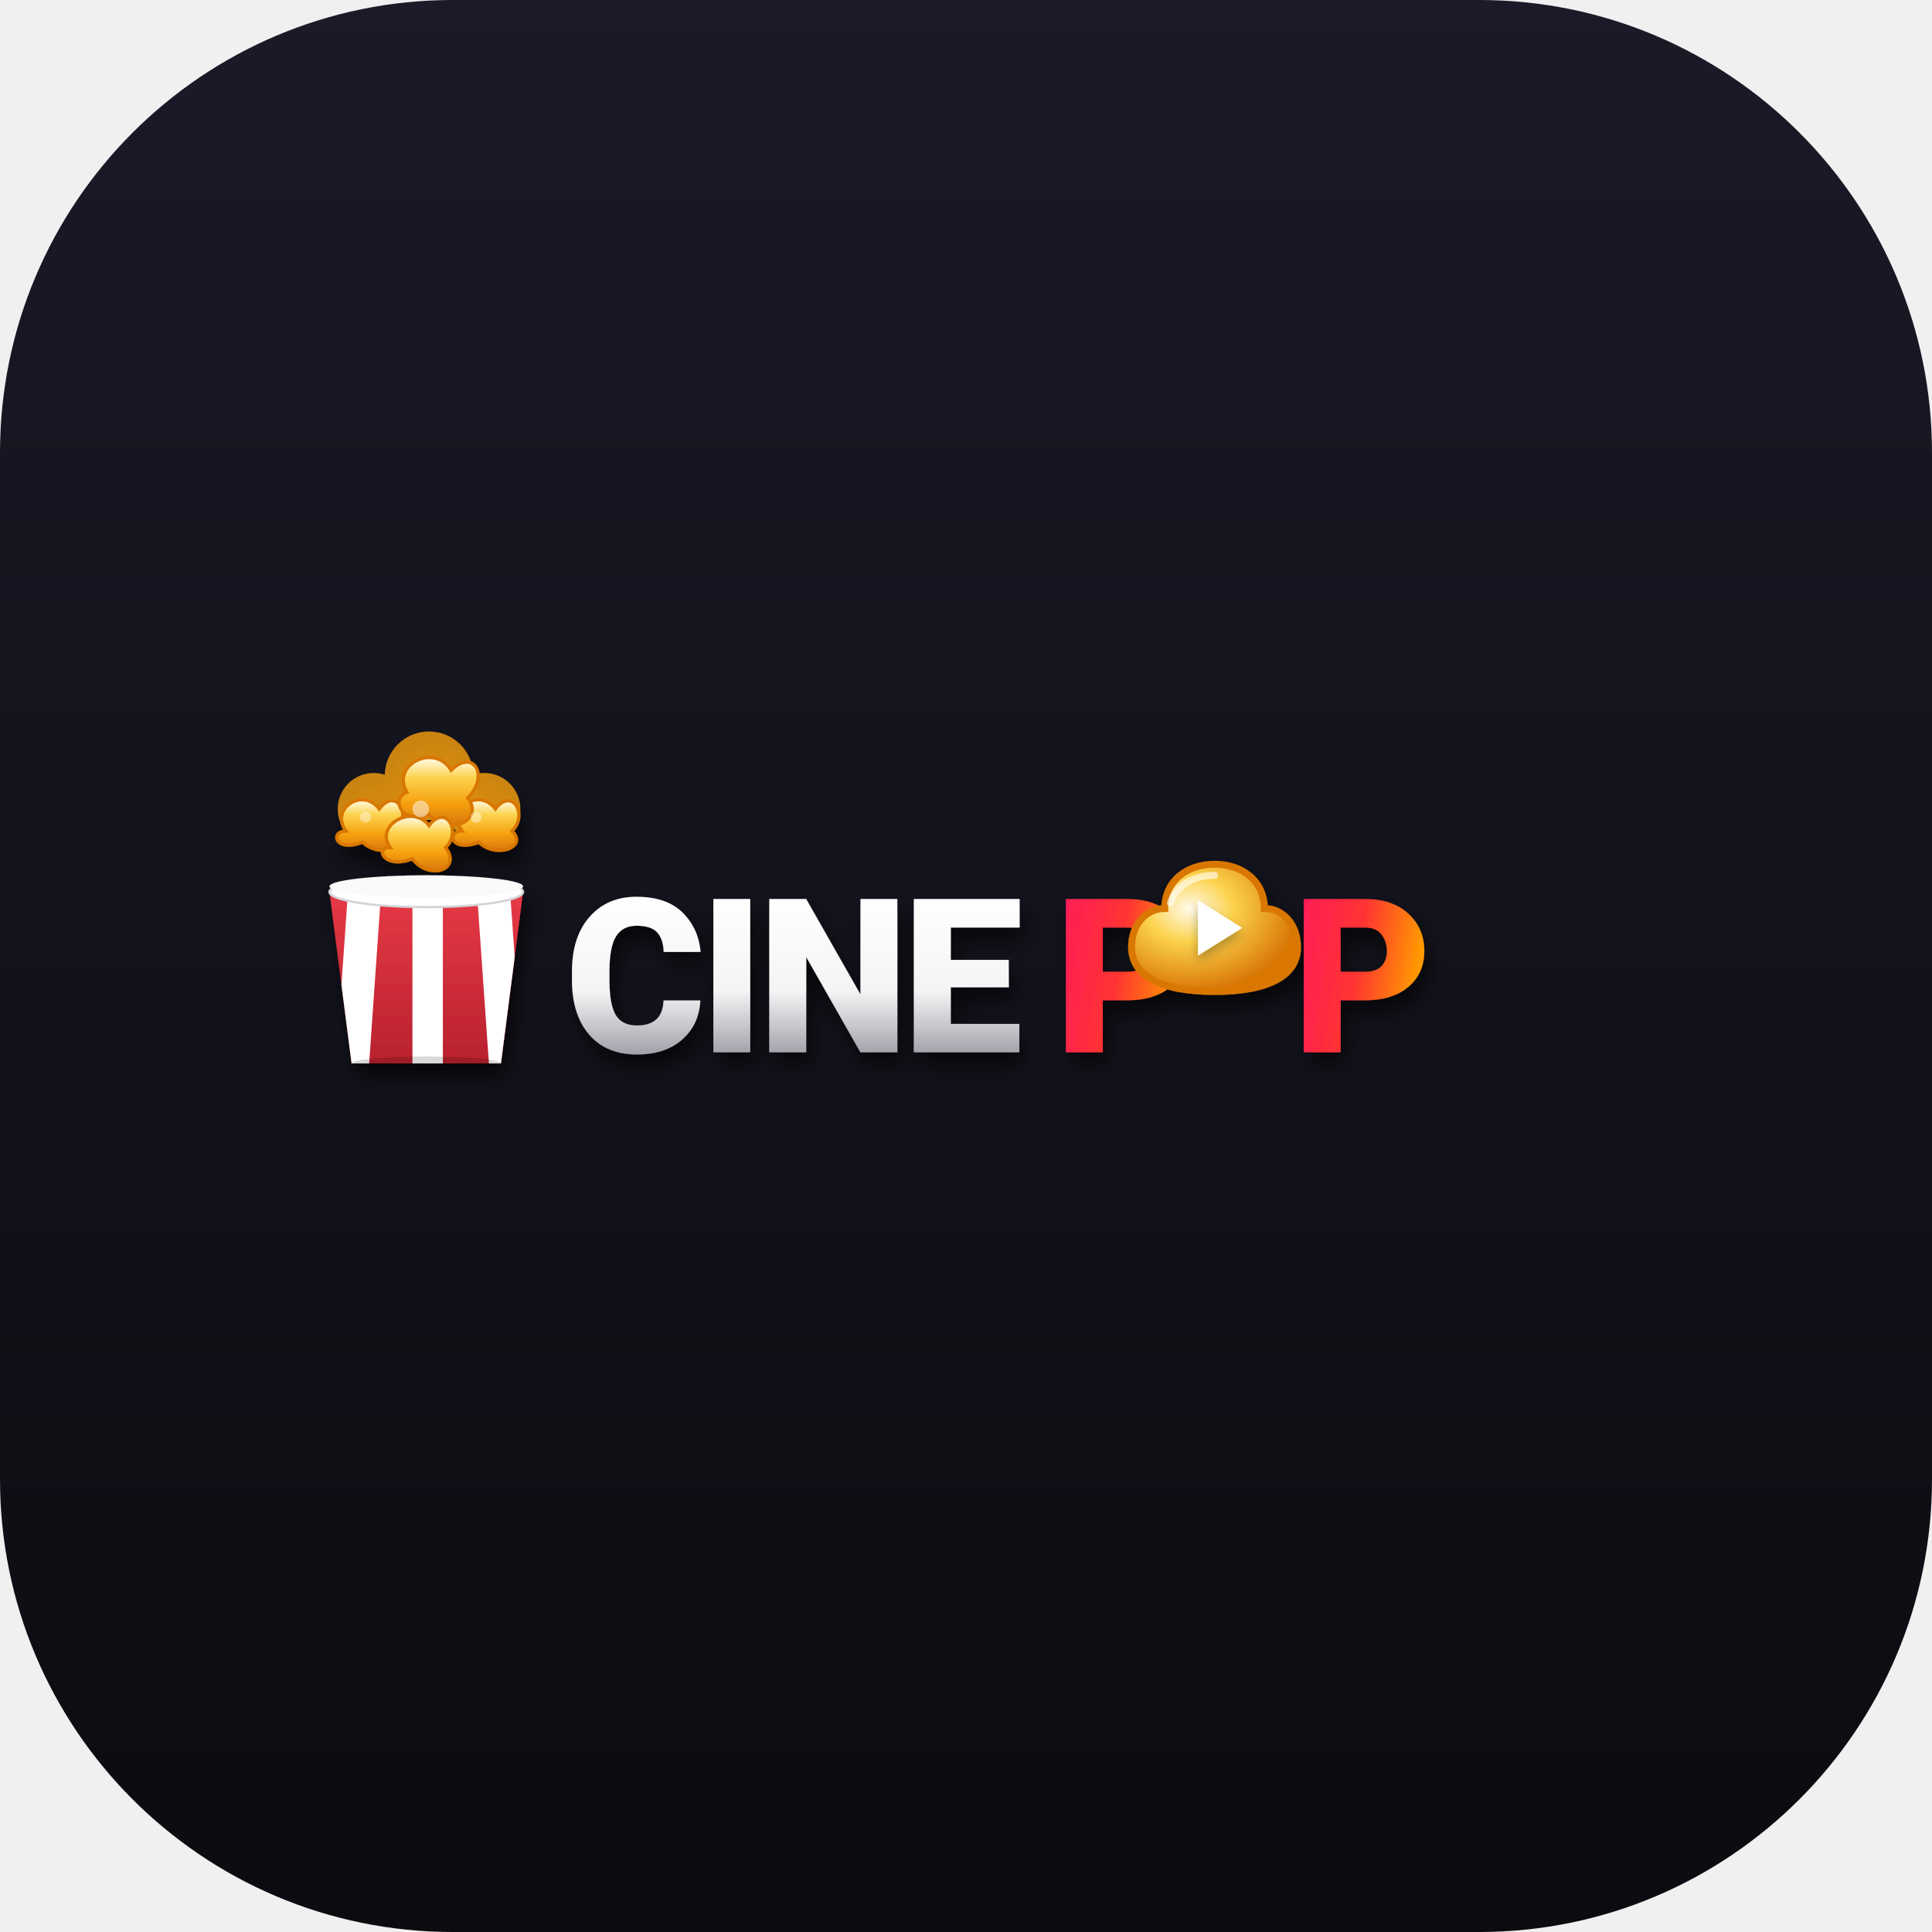
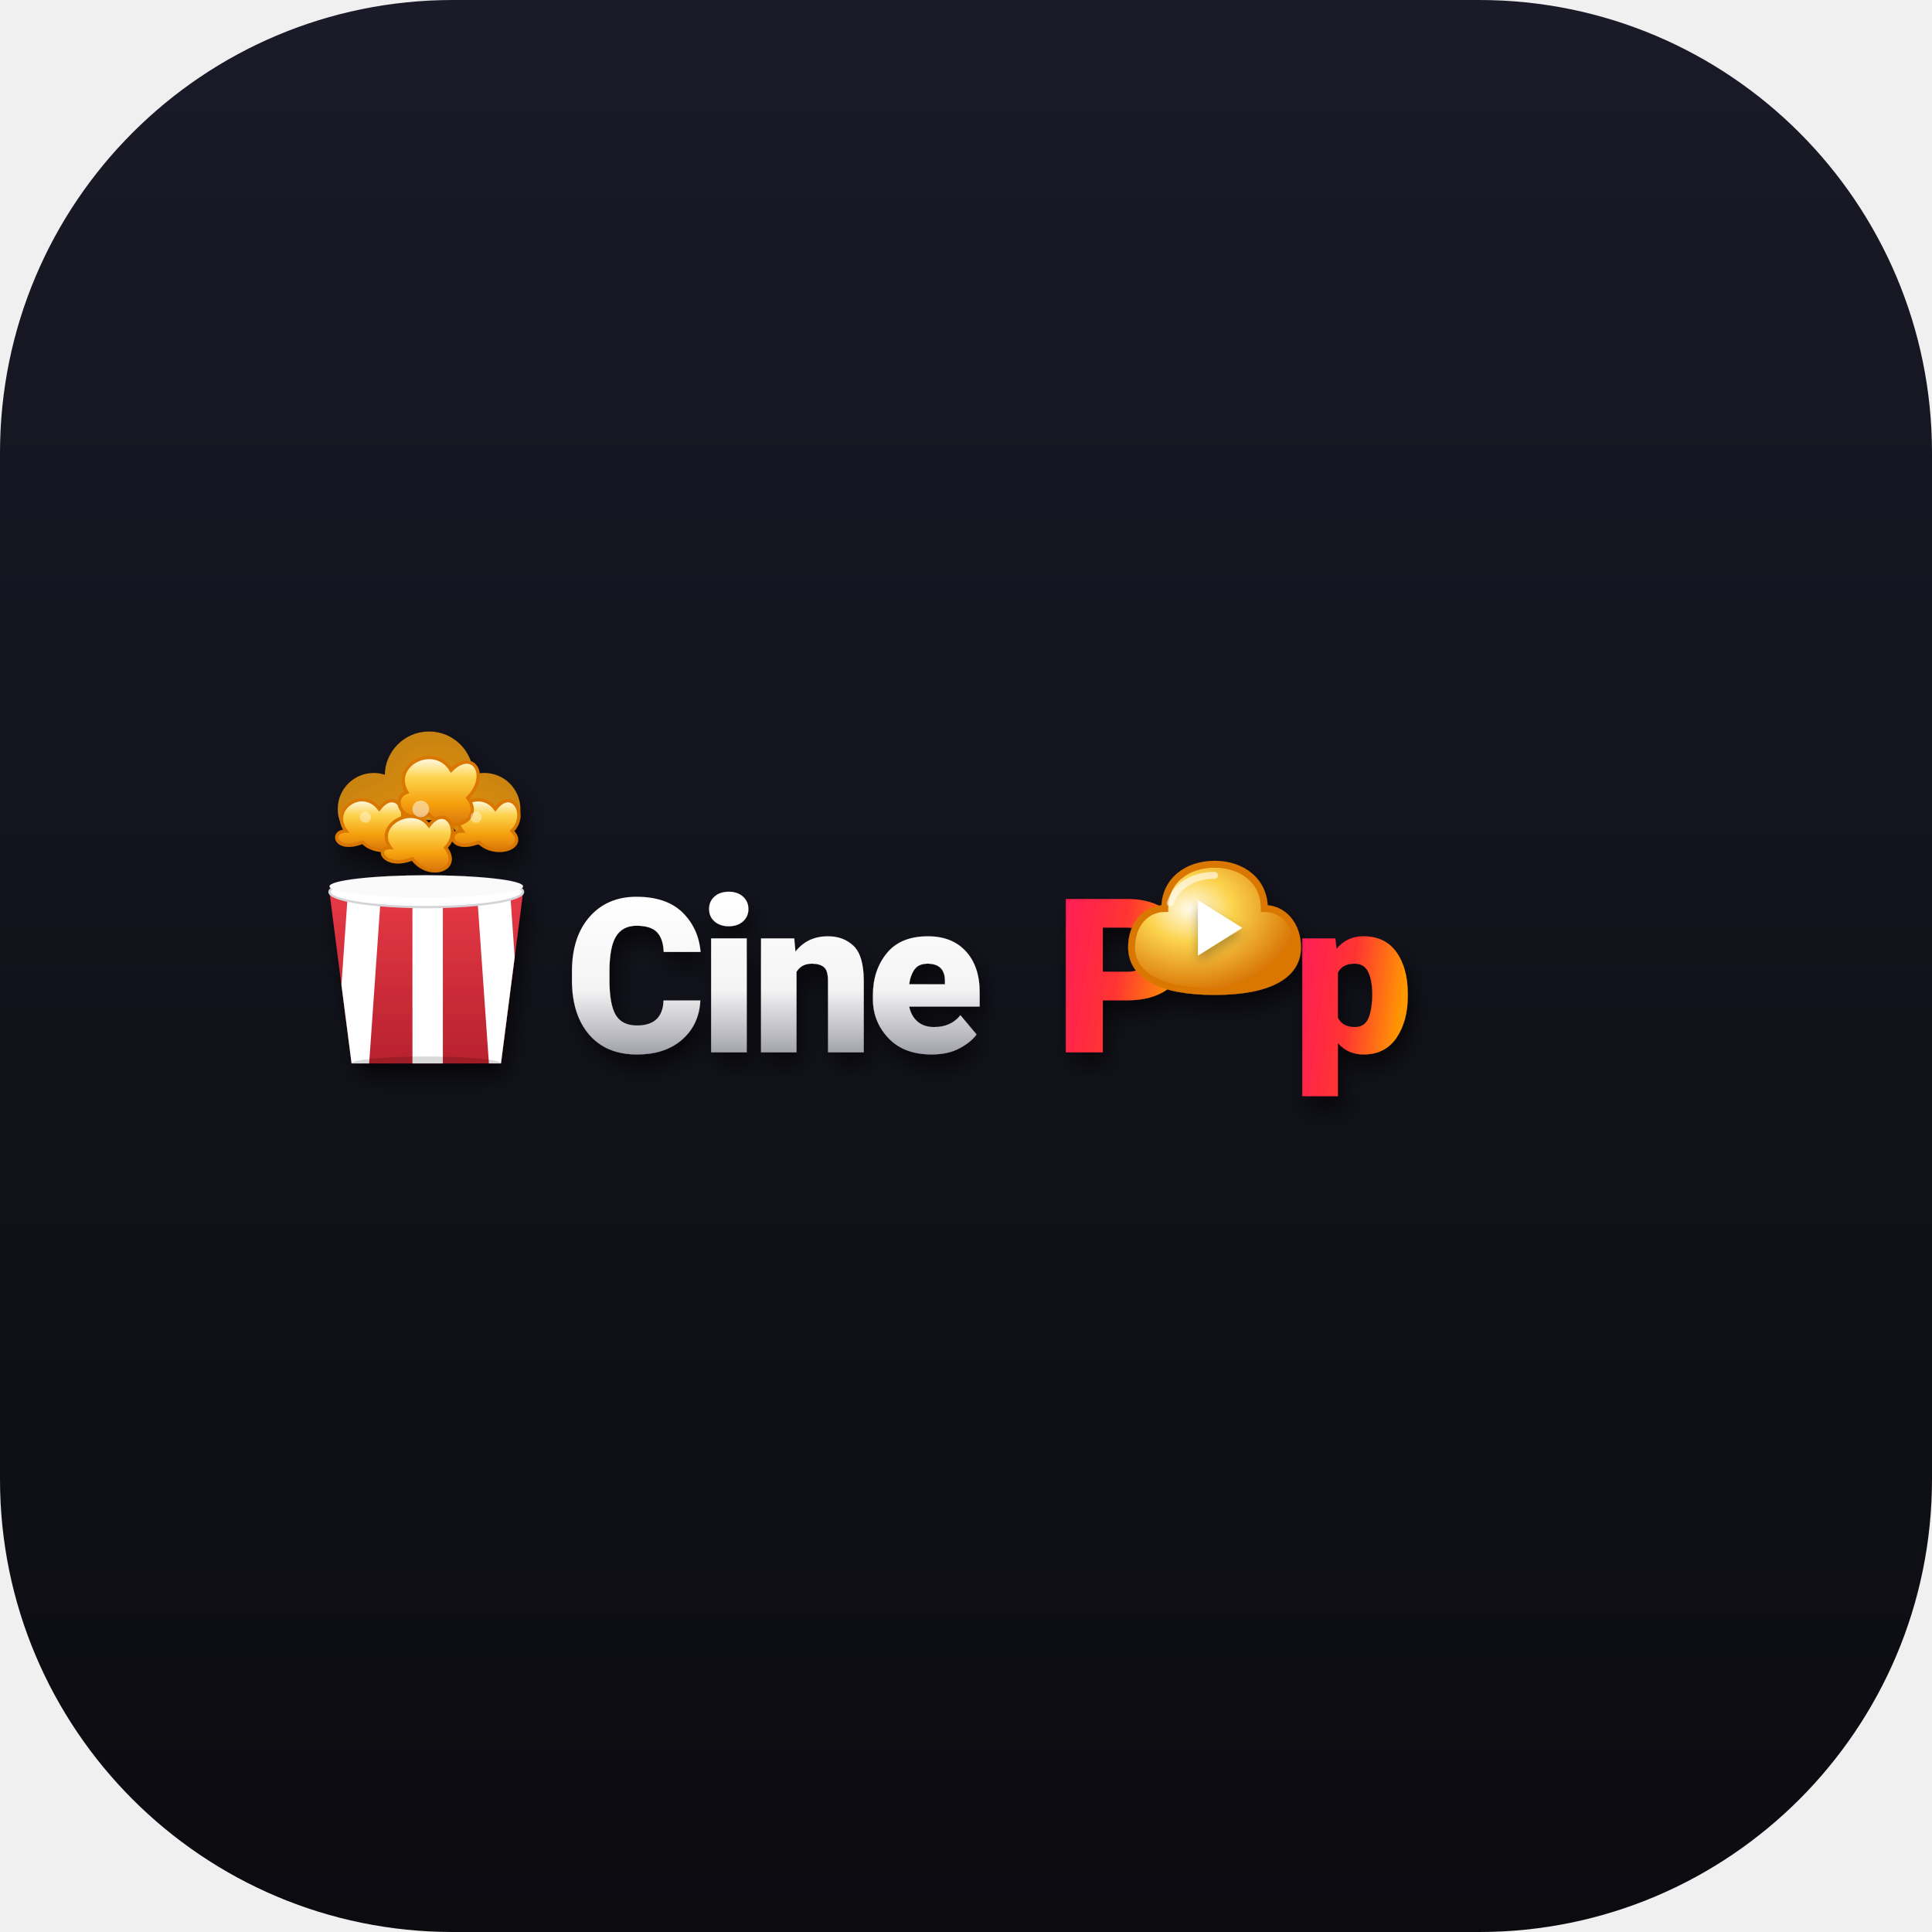
<svg xmlns="http://www.w3.org/2000/svg" viewBox="0 0 512 512" width="512" height="512">
  <defs>
    <linearGradient id="bgGrad" x1="0" y1="0" x2="0" y2="1">
      <stop offset="0%" stop-color="#1a1a28" />
      <stop offset="100%" stop-color="#0b0b10" />
    </linearGradient>
    <filter id="premium-shadow" x="-15%" y="-15%" width="130%" height="130%">
      <feDropShadow dx="2" dy="5" stdDeviation="4" flood-color="#000000" flood-opacity="0.65" />
    </filter>
    <linearGradient id="silverGrad" x1="0" y1="0" x2="0" y2="1">
      <stop offset="0%" stop-color="#ffffff" />
      <stop offset="60%" stop-color="#f4f4f5" />
      <stop offset="100%" stop-color="#a1a1aa" />
    </linearGradient>
    <linearGradient id="neonRedGrad" x1="0" y1="0" x2="1" y2="0.2">
      <stop offset="0%" stop-color="#ff1e56" />
      <stop offset="50%" stop-color="#ff3333" />
      <stop offset="100%" stop-color="#ff9900" />
    </linearGradient>
    <linearGradient id="bucketRed" x1="0" y1="0" x2="0" y2="1">
      <stop offset="0%" stop-color="#e63946" />
      <stop offset="100%" stop-color="#b8222e" />
    </linearGradient>
    <linearGradient id="goldPopGrad" x1="0" y1="0" x2="0" y2="1">
      <stop offset="0%" stop-color="#fffbeb" />
      <stop offset="30%" stop-color="#fcd34d" />
      <stop offset="70%" stop-color="#f59e0b" />
      <stop offset="100%" stop-color="#d97706" />
    </linearGradient>
    <radialGradient id="popKernHighlight" cx="0.35" cy="0.35" r="0.65">
      <stop offset="0%" stop-color="#fffbeb" />
      <stop offset="40%" stop-color="#fcd34d" />
      <stop offset="100%" stop-color="#d97706" />
    </radialGradient>
  </defs>
  <rect x="0" y="0" width="512" height="512" rx="120" fill="url(#bgGrad)" />
  <g transform="translate(36, 166) scale(0.733)">
    <g transform="translate(30, 20)" filter="url(#premium-shadow)">
      <g fill="#f59e0b" opacity="0.8">
        <circle cx="56" cy="46" r="13" />
        <circle cx="76" cy="34" r="16" />
        <circle cx="96" cy="46" r="13" />
      </g>
      <g fill="url(#goldPopGrad)" stroke="#d97706" stroke-width="1.2">
        <path d="M 46 54 C 40 46, 52 38, 58 46 C 64 38, 70 48, 64 54 C 70 60, 58 64, 52 58 C 42 62, 40 54, 46 54 Z" />
        <path d="M 88 54 C 82 46, 94 38, 100 46 C 106 38, 112 48, 106 54 C 112 60, 100 64, 94 58 C 84 62, 82 54, 88 54 Z" />
        <path d="M 68 40 C 62 30, 78 22, 84 32 C 92 24, 98 34, 90 42 C 96 50, 84 56, 76 48 C 66 52, 62 42, 68 40 Z" />
        <path d="M 62 60 C 56 52, 70 44, 76 52 C 82 44, 88 54, 82 60 C 88 68, 76 72, 70 64 C 60 68, 56 60, 62 60 Z" />
      </g>
      <circle cx="73" cy="46" r="3" fill="#ffffff" opacity="0.5" />
      <circle cx="53" cy="49" r="2" fill="#ffffff" opacity="0.4" />
      <circle cx="93" cy="49" r="2" fill="#ffffff" opacity="0.4" />
      <g>
        <defs>
          <clipPath id="smallBucketClip">
            <path d="M 40 76 L 110 76 L 102 138 L 48 138 Z" />
          </clipPath>
        </defs>
        <path d="M 40 76 L 110 76 L 102 138 L 48 138 Z" fill="url(#bucketRed)" />
        <g clip-path="url(#smallBucketClip)">
          <rect x="52" y="70" width="12" height="80" fill="#ffffff" transform="skewX(-4)" />
          <rect x="70" y="70" width="11" height="80" fill="#ffffff" />
          <rect x="88" y="70" width="12" height="80" fill="#ffffff" transform="skewX(4)" />
        </g>
        <ellipse cx="75" cy="138" rx="27" ry="2.5" fill="rgba(0,0,0,0.15)" />
        <ellipse cx="75" cy="76" rx="35" ry="5.5" fill="#ffffff" stroke="#d4d4d8" stroke-width="0.8" />
        <ellipse cx="75" cy="74" rx="35" ry="4" fill="#fafafa" />
      </g>
    </g>
    <g filter="url(#premium-shadow)">
-       <text x="155" y="154" fill="url(#silverGrad)" font-family="'Montserrat', -apple-system, BlinkMacSystemFont, 'Segoe UI', Roboto, sans-serif" font-size="78" font-weight="900" letter-spacing="-2.5">CINE</text>
+       <text x="155" y="154" fill="url(#silverGrad)" font-family="'Montserrat', -apple-system, BlinkMacSystemFont, 'Segoe UI', Roboto, sans-serif" font-size="78" font-weight="900" letter-spacing="-2.5">Cine</text>
      <text x="332" y="154" fill="url(#neonRedGrad)" font-family="'Montserrat', -apple-system, BlinkMacSystemFont, 'Segoe UI', Roboto, sans-serif" font-size="78" font-weight="900" letter-spacing="-2.5">P</text>
      <g transform="translate(362, 82)">
        <path d="M 28 4 C 38 4, 46 10, 46 20 C 53 20, 58 26, 58 34 C 58 44, 48 50, 28 50 C 8 50, -2 44, -2 34 C -2 26, 3 20, 10 20 C 10 10, 18 4, 28 4 Z" fill="url(#popKernHighlight)" stroke="#d97706" stroke-width="2.5" />
        <path d="M 12 18 C 14 12, 20 8, 28 8" fill="none" stroke="#ffffff" stroke-width="2.5" stroke-linecap="round" opacity="0.6" />
        <polygon points="22,17 22,37 38,27" fill="#ffffff" filter="drop-shadow(0px 2px 2px rgba(0,0,0,0.3))" />
      </g>
-       <text x="418" y="154" fill="url(#neonRedGrad)" font-family="'Montserrat', -apple-system, BlinkMacSystemFont, 'Segoe UI', Roboto, sans-serif" font-size="78" font-weight="900" letter-spacing="-2.5">P</text>
+       <text x="418" y="154" fill="url(#neonRedGrad)" font-family="'Montserrat', -apple-system, BlinkMacSystemFont, 'Segoe UI', Roboto, sans-serif" font-size="78" font-weight="900" letter-spacing="-2.5">p</text>
    </g>
  </g>
</svg>
